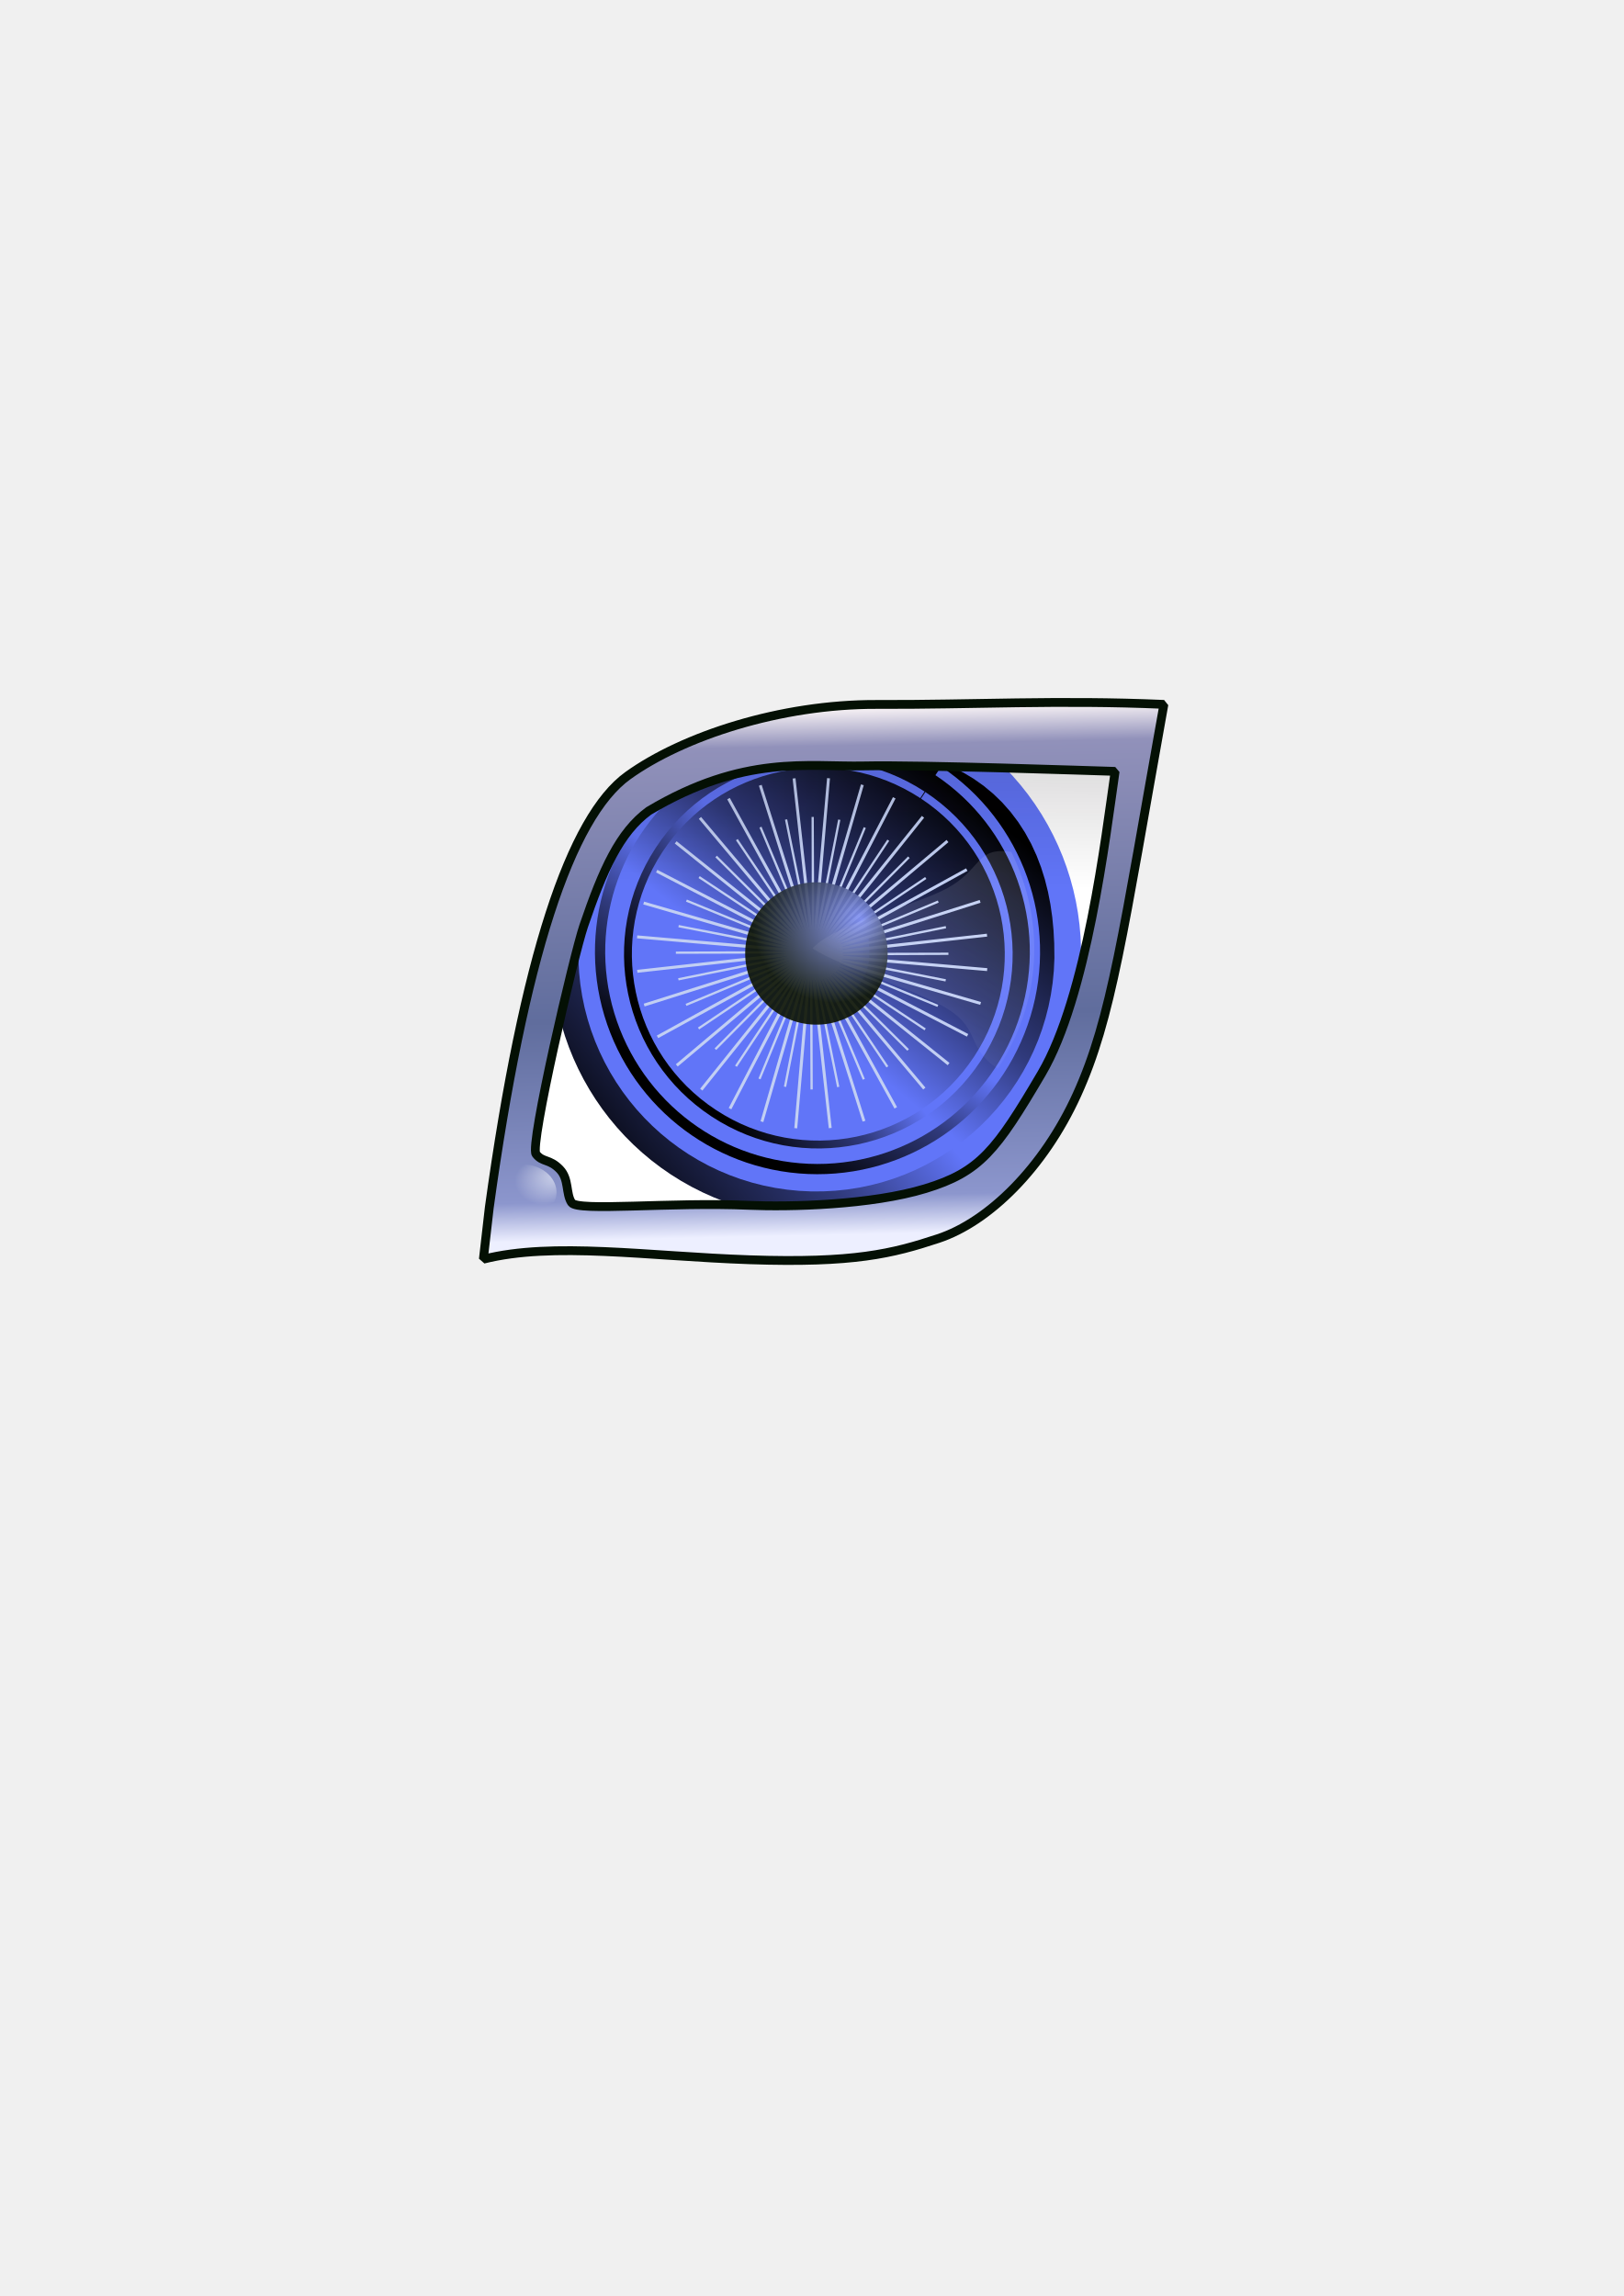
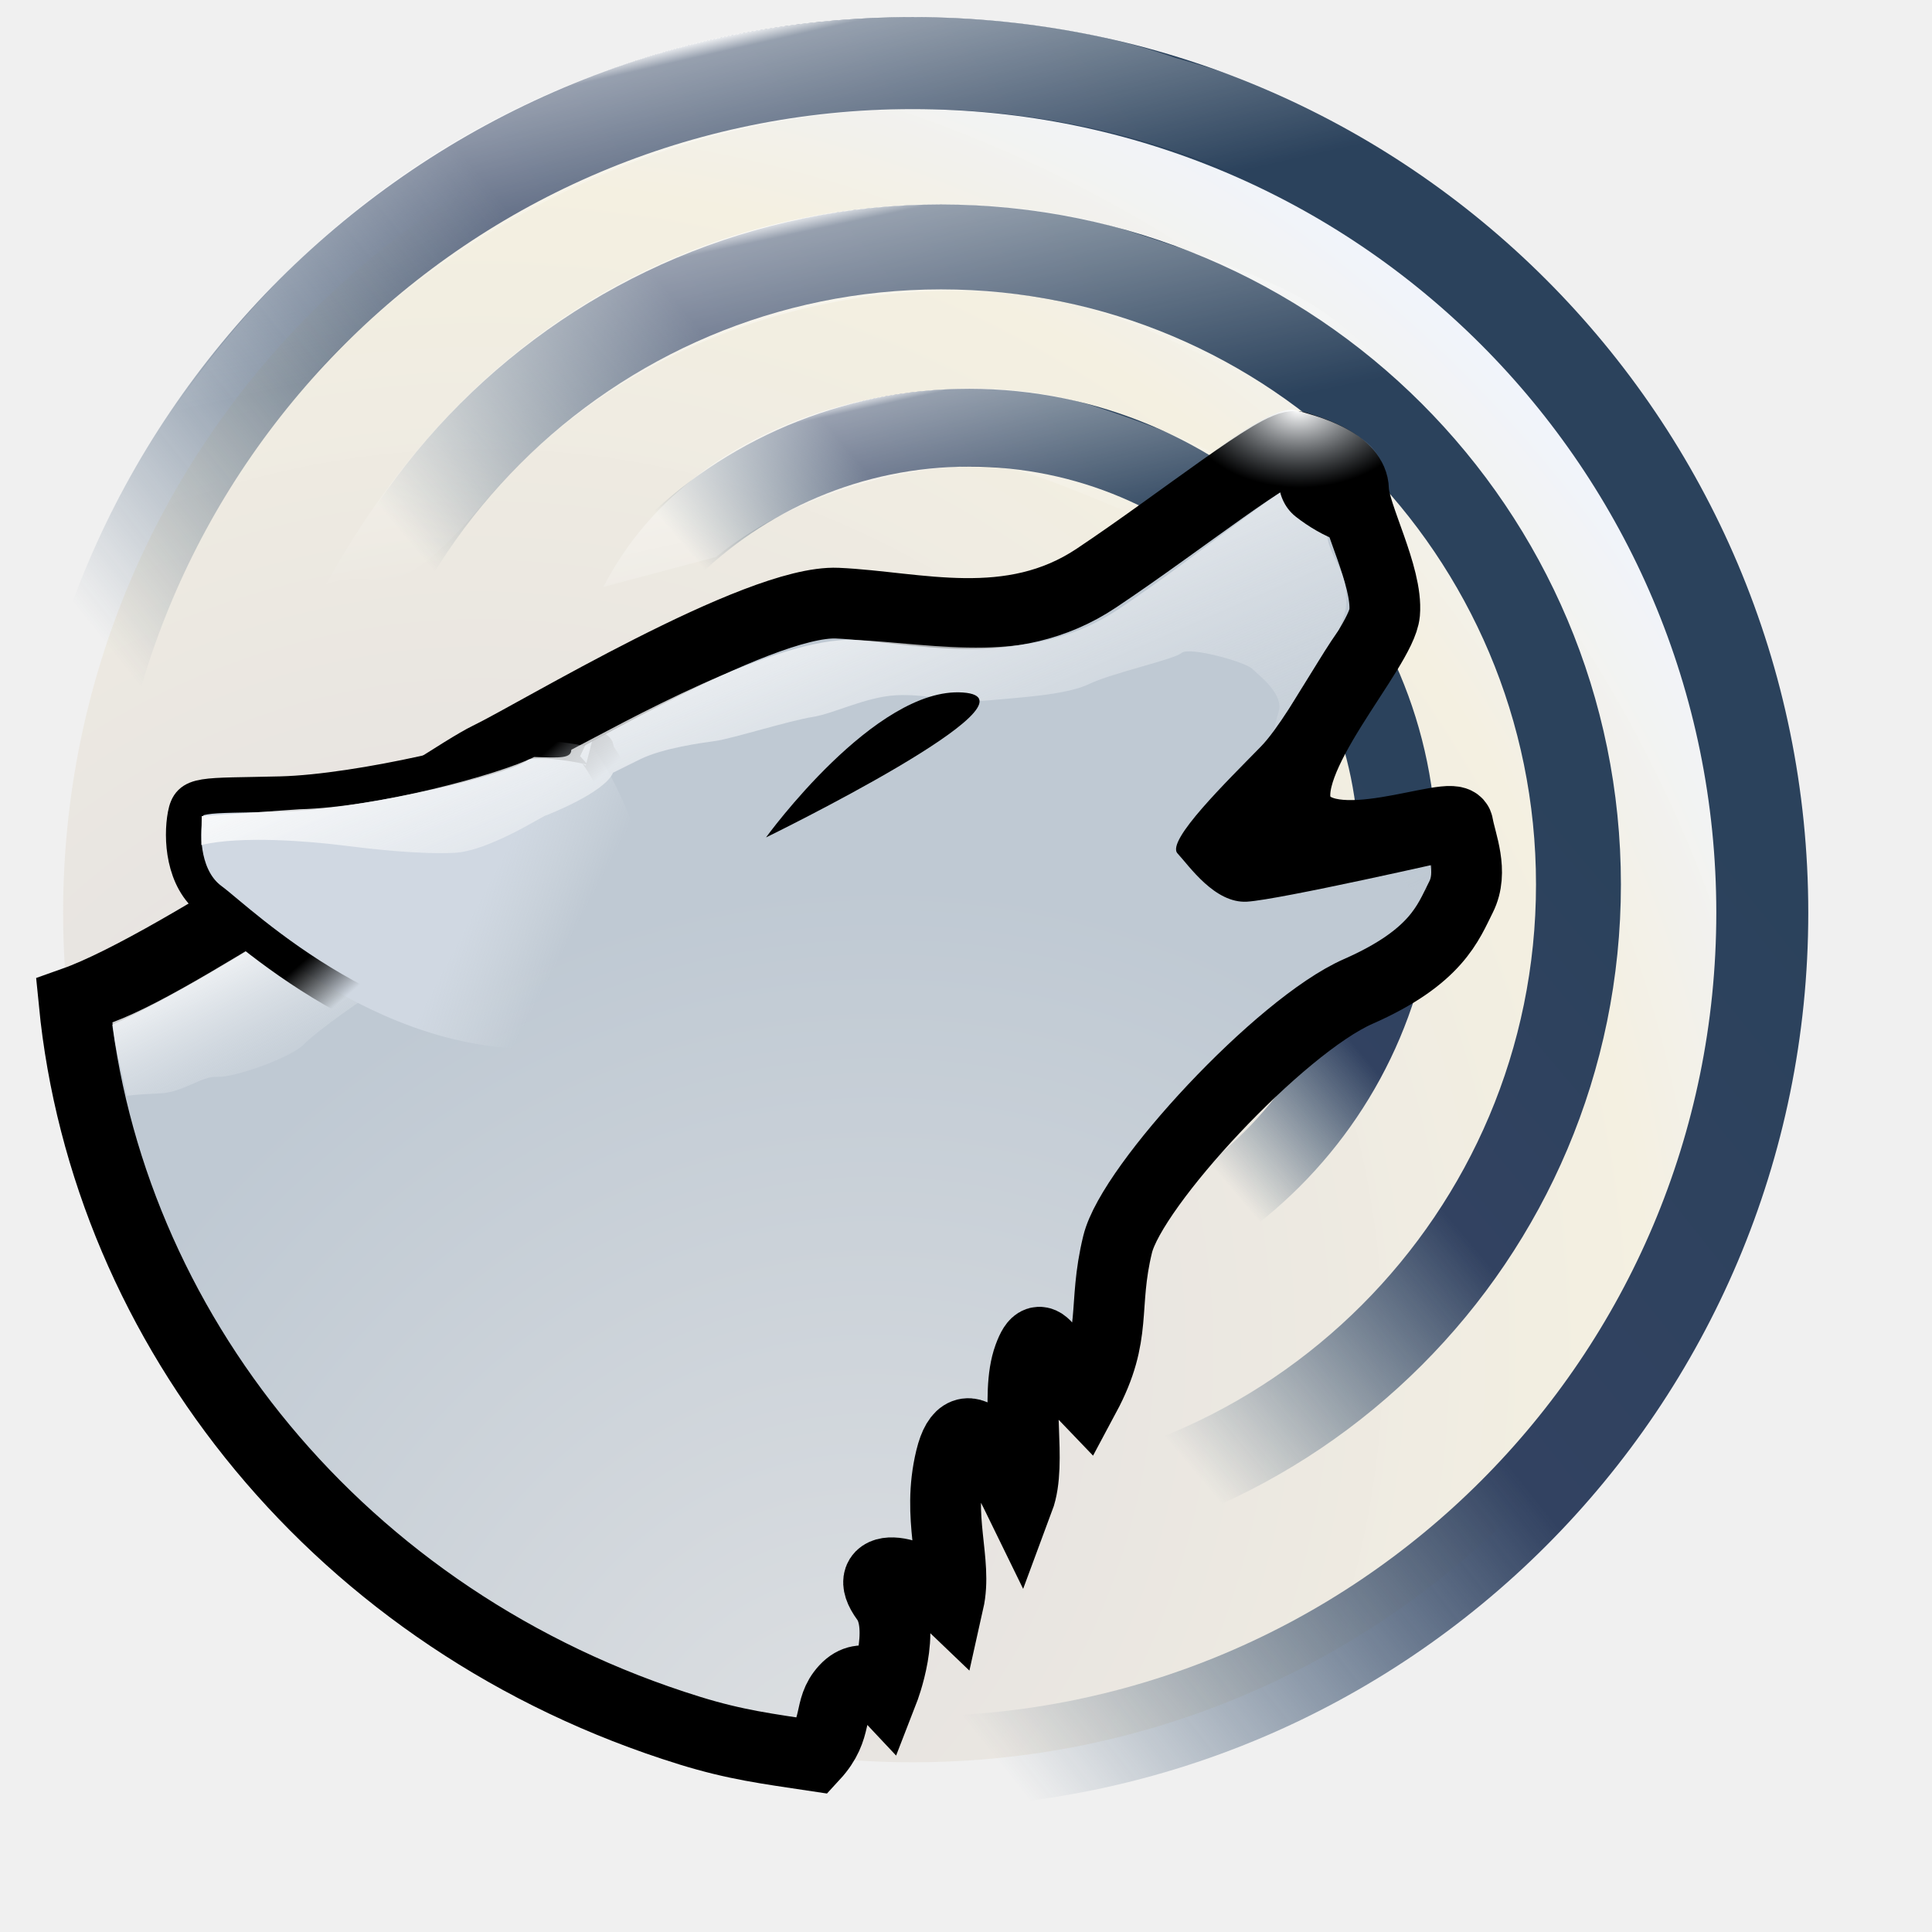
- <svg xmlns="http://www.w3.org/2000/svg" xmlns:xlink="http://www.w3.org/1999/xlink" id="svg1671" width="210mm" height="297mm">
-   <defs id="defs1673">
-     <linearGradient id="linearGradient1774">
-       <stop style="stop-color:#8797f8;stop-opacity:1;" offset="0" id="stop1775" />
-       <stop style="stop-color:#0c1300;stop-opacity:1;" offset="1" id="stop1776" />
+ <svg xmlns="http://www.w3.org/2000/svg" xmlns:xlink="http://www.w3.org/1999/xlink" id="svg3544" width="128pt" height="128pt">
+   <defs id="defs3546">
+     <linearGradient id="linearGradient2792">
+       <stop style="stop-color:#2b425c;stop-opacity:1;" offset="0" id="stop2793" />
+       <stop style="stop-color:#324261;stop-opacity:1;" offset="0.5" id="stop2801" />
+       <stop style="stop-color:#224668;stop-opacity:0;" offset="1" id="stop2794" />
    </linearGradient>
-     <linearGradient id="linearGradient1769">
-       <stop style="stop-color:#f5f9ff;stop-opacity:0.843;" offset="0" id="stop1770" />
-       <stop style="stop-color:#ffffff;stop-opacity:0;" offset="1" id="stop1771" />
+     <linearGradient id="linearGradient3201">
+       <stop style="stop-color:#fff6f3;stop-opacity:0.847;" offset="0" id="stop3202" />
+       <stop style="stop-color:#eeedee;stop-opacity:0.827;" offset="0.107" id="stop2789" />
+       <stop style="stop-color:#e6e2de;stop-opacity:0.816;" offset="0.386" id="stop2790" />
+       <stop style="stop-color:#f5f0de;stop-opacity:0.812;" offset="0.821" id="stop2791" />
+       <stop style="stop-color:#f1f5ff;stop-opacity:0.808;" offset="1" id="stop3203" />
    </linearGradient>
-     <linearGradient id="linearGradient1763">
-       <stop style="stop-color:#4e678c;stop-opacity:0.416;" offset="0" id="stop1764" />
-       <stop style="stop-color:#ffffff;stop-opacity:0;" offset="1" id="stop1765" />
+     <linearGradient id="linearGradient2128">
+       <stop style="stop-color:#ffffff;stop-opacity:1;" offset="0" id="stop2129" />
+       <stop style="stop-color:#7b7d8d;stop-opacity:1;" offset="1" id="stop2130" />
    </linearGradient>
-     <linearGradient id="linearGradient1754">
-       <stop style="stop-color:#fff9f9;stop-opacity:1;" offset="0" id="stop1755" />
-       <stop style="stop-color:#9191ba;stop-opacity:1;" offset="0.075" id="stop1758" />
-       <stop style="stop-color:#606d9d;stop-opacity:1;" offset="0.587" id="stop1759" />
-       <stop style="stop-color:#8c96cd;stop-opacity:1;" offset="0.927" id="stop1756" />
-       <stop style="stop-color:#edefff;stop-opacity:1;" offset="1" id="stop1757" />
+     <linearGradient id="linearGradient2253">
+       <stop style="stop-color:#ff0000;stop-opacity:1;" offset="0" id="stop2254" />
+       <stop style="stop-color:#d90000;stop-opacity:1;" offset="1" id="stop2255" />
    </linearGradient>
-     <linearGradient id="linearGradient1722">
-       <stop style="stop-color:#040910;stop-opacity:0.843;" offset="0" id="stop1723" />
-       <stop style="stop-color:#070000;stop-opacity:0;" offset="1" id="stop1724" />
+     <linearGradient id="linearGradient2246">
+       <stop style="stop-color:#ffffff;stop-opacity:0;" offset="0" id="stop2247" />
+       <stop style="stop-color:#ffffff;stop-opacity:0.498;" offset="0.929" id="stop2819" />
+       <stop style="stop-color:#ffffff;stop-opacity:1;" offset="1" id="stop2248" />
    </linearGradient>
-     <linearGradient id="linearGradient1715">
-       <stop style="stop-color:#040000;stop-opacity:0.638;" offset="0" id="stop1716" />
-       <stop style="stop-color:#ebedf6;stop-opacity:0.108;" offset="1" id="stop1718" />
+     <linearGradient id="linearGradient1617">
+       <stop style="stop-color:#d0d8e2;stop-opacity:1;" offset="0" id="stop1618" />
+       <stop style="stop-color:#d6dde3;stop-opacity:0;" offset="1" id="stop1619" />
    </linearGradient>
-     <linearGradient xlink:href="#linearGradient1538" id="linearGradient1623" x1="-0.446" y1="1.075" x2="0.427" y2="0.425" />
-     <linearGradient xlink:href="#linearGradient1538" id="linearGradient1571" x1="1.156" y1="-0.059" x2="0.465" y2="0.675" />
-     <linearGradient id="linearGradient1538">
-       <stop style="stop-color:#000000;stop-opacity:1;" offset="0" id="stop1539" />
-       <stop style="stop-color:#303a7c;stop-opacity:1;" offset="0.609" id="stop1612" />
-       <stop style="stop-color:#6175f8;stop-opacity:1;" offset="1" id="stop1540" />
+     <linearGradient id="linearGradient5737">
+       <stop style="stop-color:#dfe1e3;stop-opacity:1;" offset="0" id="stop5738" />
+       <stop style="stop-color:#bfc9d3;stop-opacity:1;" offset="1" id="stop5739" />
    </linearGradient>
-     <linearGradient id="linearGradient1584">
-       <stop style="stop-color:#6175f8;stop-opacity:1;" offset="0" id="stop1585" />
-       <stop style="stop-color:#303a1f;stop-opacity:1;" offset="1" id="stop1589" />
+     <linearGradient id="linearGradient5514">
+       <stop style="stop-color:#ffffff;stop-opacity:0;" offset="0" id="stop5515" />
+       <stop style="stop-color:#dcdcdc;stop-opacity:1;" offset="0.5" id="stop5517" />
+       <stop style="stop-color:#ffffff;stop-opacity:0;" offset="1" id="stop5516" />
    </linearGradient>
-     <linearGradient xlink:href="#linearGradient1615" id="linearGradient1643" x1="0.787" y1="0.163" x2="0.282" y2="1.258" />
-     <linearGradient id="linearGradient1615">
-       <stop style="stop-color:#f5f9ff;stop-opacity:0.843;" offset="0" id="stop1616" />
-       <stop style="stop-color:#ffffff;stop-opacity:0;" offset="1" id="stop1617" />
+     <linearGradient id="linearGradient5452">
+       <stop style="stop-color:#000000;stop-opacity:1;" offset="0" id="stop5453" />
+       <stop style="stop-color:#000000;stop-opacity:0;" offset="1" id="stop5454" />
    </linearGradient>
-     <radialGradient xlink:href="#linearGradient1615" id="radialGradient1620" cx="0.278" cy="0.713" r="0.433" fx="0.048" fy="0.904" />
-     <linearGradient xlink:href="#linearGradient1722" id="linearGradient1721" x1="0.237" y1="-0.107" x2="0.231" y2="0.365" />
-     <linearGradient xlink:href="#linearGradient1754" id="linearGradient1753" x1="0.402" y1="0.009" x2="0.428" y2="0.957" />
-     <linearGradient xlink:href="#linearGradient1538" id="linearGradient1766" x1="0.081" y1="0.685" x2="0.427" y2="0.425" />
-     <linearGradient xlink:href="#linearGradient1538" id="linearGradient1767" x1="0.17" y1="0.785" x2="0.427" y2="0.425" />
-     <radialGradient xlink:href="#linearGradient1769" id="radialGradient1772" cx="0.278" cy="0.713" r="0.433" fx="0.048" fy="0.904" />
-     <radialGradient xlink:href="#linearGradient1774" id="radialGradient1777" cx="0.617" cy="0.268" r="0.575" fx="0.809" fy="0.249" />
+     <linearGradient id="linearGradient5434">
+       <stop style="stop-color:#ffffff;stop-opacity:1;" offset="0" id="stop5435" />
+       <stop style="stop-color:#b5c1cd;stop-opacity:0;" offset="1" id="stop5436" />
+     </linearGradient>
+     <radialGradient xlink:href="#linearGradient5737" id="radialGradient2144" cx="0.75" cy="1.021" r="0.663" fx="0.774" fy="1.021" />
+     <linearGradient id="linearGradient2138">
+       <stop style="stop-color:#ffffff;stop-opacity:1;" offset="0" id="stop2139" />
+       <stop style="stop-color:#9a9de1;stop-opacity:0;" offset="1" id="stop2140" />
+     </linearGradient>
+     <linearGradient id="linearGradient2135">
+       <stop style="stop-color:#000000;stop-opacity:1;" offset="0" id="stop2136" />
+       <stop style="stop-color:#000000;stop-opacity:0;" offset="1" id="stop2137" />
+     </linearGradient>
+     <linearGradient id="linearGradient2131">
+       <stop style="stop-color:#ffffff;stop-opacity:0;" offset="0" id="stop2132" />
+       <stop style="stop-color:#dcdcdc;stop-opacity:1;" offset="0.5" id="stop2133" />
+       <stop style="stop-color:#ffffff;stop-opacity:0;" offset="1" id="stop2134" />
+     </linearGradient>
+     <linearGradient id="linearGradient2125">
+       <stop style="stop-color:#7b7d8d;stop-opacity:1;" offset="0" id="stop2126" />
+       <stop style="stop-color:#7b7d8d;stop-opacity:0;" offset="1" id="stop2127" />
+     </linearGradient>
+     <linearGradient id="linearGradient2122">
+       <stop style="stop-color:#ffffff;stop-opacity:1;" offset="0" id="stop2123" />
+       <stop style="stop-color:#ffffff;stop-opacity:0;" offset="1" id="stop2124" />
+     </linearGradient>
+     <linearGradient id="linearGradient2119">
+       <stop style="stop-color:#ffdd7e;stop-opacity:1;" offset="0" id="stop2120" />
+       <stop style="stop-color:#d59d43;stop-opacity:1;" offset="1" id="stop2121" />
+     </linearGradient>
+     <linearGradient xlink:href="#linearGradient2246" id="linearGradient3218" gradientUnits="userSpaceOnUse" gradientTransform="scale(1.866523,0.535755)" x1="74.905" y1="443.5" x2="113.877" y2="523.56" />
+     <radialGradient xlink:href="#linearGradient2119" id="radialGradient3220" gradientUnits="userSpaceOnUse" gradientTransform="scale(0.918264,1.089012)" cx="55.726" cy="187.646" fx="55.726" fy="187.646" r="42.544" />
+     <radialGradient xlink:href="#linearGradient3201" id="radialGradient3221" gradientUnits="userSpaceOnUse" gradientTransform="scale(0.919184,1.087922)" cx="120.876" cy="257.453" fx="120.876" fy="257.453" r="76.26" />
+     <linearGradient xlink:href="#linearGradient5434" id="linearGradient3328" gradientUnits="userSpaceOnUse" gradientTransform="scale(1.059307,0.944014)" x1="134.517" y1="599.868" x2="141.656" y2="606.025" />
+     <linearGradient xlink:href="#linearGradient1617" id="linearGradient3329" gradientUnits="userSpaceOnUse" gradientTransform="scale(1.192692,0.83844)" x1="96.899" y1="676.079" x2="106.754" y2="677.179" />
+     <linearGradient xlink:href="#linearGradient5452" id="linearGradient3330" gradientUnits="userSpaceOnUse" gradientTransform="scale(1.192692,0.83844)" x1="93.142" y1="661.692" x2="98.475" y2="662.917" />
+     <linearGradient xlink:href="#linearGradient5434" id="linearGradient3331" gradientUnits="userSpaceOnUse" gradientTransform="scale(1.289822,0.7753)" x1="120.265" y1="704.677" x2="141.133" y2="718.294" />
+     <radialGradient xlink:href="#linearGradient5737" id="radialGradient3429" gradientUnits="userSpaceOnUse" gradientTransform="matrix(1.552769,0.242373,-0.279668,1.791687,13.57681,-791.2365)" cx="204.267" cy="619.574" fx="208.357" fy="619.574" r="112.095" />
+     <linearGradient xlink:href="#linearGradient2246" id="linearGradient3452" gradientUnits="userSpaceOnUse" gradientTransform="scale(1.866523,0.535755)" x1="74.905" y1="443.5" x2="113.877" y2="523.56" />
+     <radialGradient xlink:href="#linearGradient5737" id="radialGradient3455" gradientUnits="userSpaceOnUse" gradientTransform="matrix(1.552769,0.242373,-0.279668,1.791687,13.57681,-791.2365)" cx="204.267" cy="619.574" fx="208.357" fy="619.574" r="112.095" />
+     <linearGradient xlink:href="#linearGradient5434" id="linearGradient3456" gradientUnits="userSpaceOnUse" gradientTransform="scale(1.059307,0.944014)" x1="134.517" y1="599.868" x2="141.656" y2="606.025" />
+     <linearGradient xlink:href="#linearGradient1617" id="linearGradient3457" gradientUnits="userSpaceOnUse" gradientTransform="scale(1.192692,0.83844)" x1="96.899" y1="676.079" x2="106.754" y2="677.179" />
+     <linearGradient xlink:href="#linearGradient5452" id="linearGradient3458" gradientUnits="userSpaceOnUse" gradientTransform="scale(1.192692,0.83844)" x1="93.142" y1="661.692" x2="98.475" y2="662.917" />
+     <linearGradient xlink:href="#linearGradient5434" id="linearGradient3459" gradientUnits="userSpaceOnUse" gradientTransform="scale(1.289822,0.7753)" x1="120.265" y1="704.677" x2="141.133" y2="718.294" />
+     <linearGradient xlink:href="#linearGradient2246" id="linearGradient4117" gradientUnits="userSpaceOnUse" gradientTransform="scale(1.866523,0.535755)" x1="74.905" y1="443.5" x2="113.877" y2="523.56" />
+     <radialGradient xlink:href="#linearGradient5737" id="radialGradient4118" gradientUnits="userSpaceOnUse" gradientTransform="matrix(1.552769,0.242373,-0.279668,1.791687,13.57681,-791.2365)" cx="204.267" cy="619.574" fx="208.357" fy="619.574" r="112.095" />
+     <linearGradient xlink:href="#linearGradient5434" id="linearGradient4119" gradientUnits="userSpaceOnUse" gradientTransform="scale(1.059307,0.944014)" x1="134.517" y1="599.868" x2="141.656" y2="606.025" />
+     <linearGradient xlink:href="#linearGradient1617" id="linearGradient4120" gradientUnits="userSpaceOnUse" gradientTransform="scale(1.192692,0.83844)" x1="96.899" y1="676.079" x2="106.754" y2="677.179" />
+     <linearGradient xlink:href="#linearGradient5452" id="linearGradient4121" gradientUnits="userSpaceOnUse" gradientTransform="scale(1.192692,0.83844)" x1="93.142" y1="661.692" x2="98.475" y2="662.917" />
+     <linearGradient xlink:href="#linearGradient5434" id="linearGradient4122" gradientUnits="userSpaceOnUse" gradientTransform="scale(1.289822,0.7753)" x1="120.265" y1="704.677" x2="141.133" y2="718.294" />
+     <radialGradient xlink:href="#linearGradient2119" id="radialGradient4123" gradientUnits="userSpaceOnUse" gradientTransform="scale(0.918264,1.089012)" cx="55.726" cy="187.646" fx="55.726" fy="187.646" r="42.544" />
+     <radialGradient xlink:href="#linearGradient3201" id="radialGradient4124" gradientUnits="userSpaceOnUse" gradientTransform="scale(0.919184,1.087922)" cx="120.876" cy="257.453" fx="120.876" fy="257.453" r="76.26" />
+     <linearGradient xlink:href="#linearGradient5434" id="linearGradient1217" gradientUnits="userSpaceOnUse" gradientTransform="matrix(2.81055,0.870698,-0.523323,1.587847,90.38279,-1173.503)" x1="120.265" y1="704.677" x2="141.133" y2="718.294" />
+     <linearGradient xlink:href="#linearGradient1617" id="linearGradient1218" gradientUnits="userSpaceOnUse" gradientTransform="matrix(0.84034,0.260334,-0.182995,0.555234,84.90014,-321.5019)" x1="96.899" y1="676.079" x2="106.754" y2="677.179" />
+     <linearGradient xlink:href="#linearGradient5452" id="linearGradient1219" gradientUnits="userSpaceOnUse" gradientTransform="matrix(1.171867,0.36304,-0.255189,0.774282,0,0)" x1="51.68" y1="66.724" x2="55.691" y2="68.337" />
+     <linearGradient xlink:href="#linearGradient5434" id="linearGradient1220" gradientUnits="userSpaceOnUse" gradientTransform="matrix(2.308253,0.715088,-0.637204,1.933382,90.38279,-1173.503)" x1="134.517" y1="599.868" x2="141.656" y2="606.025" />
+     <radialGradient xlink:href="#linearGradient5737" id="radialGradient1221" gradientUnits="userSpaceOnUse" gradientTransform="matrix(0.655854,0.203181,-0.234469,0.711416,84.35979,-321.5859)" cx="204.267" cy="619.574" fx="208.357" fy="619.574" r="112.095" />
+     <radialGradient xlink:href="#linearGradient3201" id="radialGradient2788" cx="39.253" cy="192.686" fx="39.253" fy="192.686" r="273.178" gradientUnits="userSpaceOnUse" />
+     <linearGradient xlink:href="#linearGradient2792" id="linearGradient2795" x1="211.024" y1="3.417" x2="35.773" y2="143.349" gradientUnits="userSpaceOnUse" />
+     <linearGradient xlink:href="#linearGradient2792" id="linearGradient2798" gradientUnits="userSpaceOnUse" x1="211.024" y1="3.417" x2="70.824" y2="121.821" />
+     <linearGradient xlink:href="#linearGradient2792" id="linearGradient2800" gradientUnits="userSpaceOnUse" x1="211.024" y1="3.417" x2="102.654" y2="95.679" />
+     <linearGradient xlink:href="#linearGradient2246" id="linearGradient2809" gradientTransform="scale(1.820228,0.549382)" x1="40.825" y1="42.148" x2="21.061" y2="15.87" gradientUnits="userSpaceOnUse" />
+     <linearGradient xlink:href="#linearGradient2246" id="linearGradient2821" gradientTransform="scale(1.754872,0.569842)" x1="75.153" y1="54.894" x2="54.551" y2="23.492" gradientUnits="userSpaceOnUse" />
+     <linearGradient xlink:href="#linearGradient2246" id="linearGradient2823" gradientUnits="userSpaceOnUse" gradientTransform="matrix(1.187518,0,0,0.397937,29.2695,21.57006)" x1="75.153" y1="54.894" x2="54.551" y2="23.492" />
+     <radialGradient xlink:href="#linearGradient2246" id="radialGradient2829" gradientTransform="scale(0.96249,1.038972)" cx="121.007" cy="41.814" fx="121.033" fy="41.874" r="4.071" gradientUnits="userSpaceOnUse" />
+     <radialGradient xlink:href="#linearGradient5434" id="radialGradient2841" gradientTransform="scale(1.220967,0.819023)" cx="94.047" cy="44.293" fx="93.942" fy="44.175" r="8.297" gradientUnits="userSpaceOnUse" />
  </defs>
-   <path style="fill:#ffffff;fill-opacity:1;fill-rule:evenodd;stroke:none;stroke-width:10.637;stroke-linecap:square;stroke-linejoin:miter;stroke-miterlimit:4;stroke-opacity:1;" d="M 249.808,592.732 C 282.393,402.98 308.137,350.31 457.831,353.657 C 546.841,353.836 507.019,353.769 553.812,354.816 C 546.377,380.646 545.529,464.602 515.54,522.024 C 434.018,639.476 298.251,578.754 249.808,592.732 z " id="path1741" />
-   <path style="fill:none;fill-opacity:0.75;fill-rule:evenodd;stroke:url(#linearGradient1623);stroke-width:25.927;stroke-linecap:butt;stroke-linejoin:miter;stroke-miterlimit:4;stroke-opacity:1;" id="path1742" d="M 374.236,189.486 A 15.835,15.835 0 1 1 349.58,198.408" transform="matrix(4.491231,0.100412,-0.100412,4.491231,-1219.590,-479.063)" />
-   <path style="fill:none;fill-opacity:0.75;fill-rule:evenodd;stroke:url(#linearGradient1571);stroke-width:90.451;stroke-linecap:butt;stroke-linejoin:miter;stroke-miterlimit:4;stroke-opacity:1;" d="M 470.201,467.737 C 469.324,506.995 436.75,538.145 397.491,537.267 C 358.233,536.389 327.084,503.815 327.962,464.557 C 328.84,425.299 373.146,413.114 412.404,413.992 C 438.703,408.969 470.479,413.505 470.201,467.737 z " id="path1743" />
-   <path style="fill:none;fill-opacity:0.75;fill-rule:evenodd;stroke:url(#linearGradient1767);stroke-width:0.746;stroke-linecap:butt;stroke-linejoin:miter;stroke-miterlimit:4;stroke-opacity:1;" id="path1744" d="M 373.428,188.936 A 15.835,15.835 0 1 1 355.883,189.302" transform="matrix(6.709888,0.150016,-0.150016,6.709888,-2018.677,-946.8532)" />
-   <path style="fill:none;fill-opacity:0.75;fill-rule:evenodd;stroke:url(#linearGradient1766);stroke-width:0.654;stroke-linecap:butt;stroke-linejoin:miter;stroke-miterlimit:4;stroke-opacity:1;" id="path1745" d="M 373.428,188.936 A 15.835,15.835 0 1 1 373.364,188.896" transform="matrix(5.875231,0.131355,-0.131355,5.875231,-1717.882,-770.2637)" />
-   <path style="fill:none;fill-opacity:0.899;fill-rule:evenodd;stroke:#c2cff3;stroke-width:1.141;stroke-linecap:butt;stroke-linejoin:miter;stroke-miterlimit:4;stroke-opacity:1;" id="path1611" d="M 213.107,499.285 L 155.601,537.936 L 219.419,511.207 L 155.478,537.896 L 223.285,524.131 L 155.365,537.833 L 224.554,537.56 L 155.267,537.749 L 223.179,550.979 L 155.186,537.647 L 219.213,563.873 L 155.128,537.532 L 212.808,575.744 L 155.092,537.407 L 204.209,586.138 L 155.082,537.278 L 193.748,594.655 L 155.098,537.149 L 181.827,600.967 L 155.138,537.026 L 168.903,604.832 L 155.201,536.913 L 155.474,606.102 L 155.285,536.815 L 142.054,604.727 L 155.387,536.734 L 129.161,600.761 L 155.502,536.676 L 117.289,594.356 L 155.627,536.64 L 106.896,585.757 L 155.756,536.63 L 98.379,575.296 L 155.884,536.645 L 92.066,563.375 L 156.008,536.686 L 88.201,550.451 L 156.121,536.749 L 86.932,537.021 L 156.219,536.833 L 88.306,523.602 L 156.299,536.935 L 92.273,510.709 L 156.358,537.05 L 98.678,498.837 L 156.393,537.175 L 107.276,488.443 L 156.403,537.304 L 117.737,479.927 L 156.388,537.432 L 129.659,473.614 L 156.348,537.556 L 142.583,469.749 L 156.285,537.669 L 156.012,468.48 L 156.201,537.767 L 169.432,469.854 L 156.099,537.847 L 182.325,473.821 L 155.984,537.906 L 194.196,480.226 L 155.859,537.941 L 204.59,488.824 L 155.73,537.951 L 213.107,499.285 z " transform="matrix(1.243856,0.111468,-0.111468,1.243856,263.1606,-219.6364)" />
-   <path style="fill:none;fill-opacity:0.899;fill-rule:evenodd;stroke:#c2cff3;stroke-width:1.136;stroke-linecap:butt;stroke-linejoin:miter;stroke-miterlimit:4;stroke-opacity:1;" id="path1610" d="M 213.107,499.285 L 155.601,537.936 L 219.419,511.207 L 155.478,537.896 L 223.285,524.131 L 155.365,537.833 L 224.554,537.56 L 155.267,537.749 L 223.179,550.979 L 155.186,537.647 L 219.213,563.873 L 155.128,537.532 L 212.808,575.744 L 155.092,537.407 L 204.209,586.138 L 155.082,537.278 L 193.748,594.655 L 155.098,537.149 L 181.827,600.967 L 155.138,537.026 L 168.903,604.832 L 155.201,536.913 L 155.474,606.102 L 155.285,536.815 L 142.054,604.727 L 155.387,536.734 L 129.161,600.761 L 155.502,536.676 L 117.289,594.356 L 155.627,536.64 L 106.896,585.757 L 155.756,536.63 L 98.379,575.296 L 155.884,536.645 L 92.066,563.375 L 156.008,536.686 L 88.201,550.451 L 156.121,536.749 L 86.932,537.021 L 156.219,536.833 L 88.306,523.602 L 156.299,536.935 L 92.273,510.709 L 156.358,537.05 L 98.678,498.837 L 156.393,537.175 L 107.276,488.443 L 156.403,537.304 L 117.737,479.927 L 156.388,537.432 L 129.659,473.614 L 156.348,537.556 L 142.583,469.749 L 156.285,537.669 L 156.012,468.48 L 156.201,537.767 L 169.432,469.854 L 156.099,537.847 L 182.325,473.821 L 155.984,537.906 L 194.196,480.226 L 155.859,537.941 L 204.59,488.824 L 155.73,537.951 L 213.107,499.285 z " transform="matrix(0.968095,0,0,0.968095,246.2177,-54.11272)" />
-   <path style="fill:url(#linearGradient1721);fill-opacity:0.291;fill-rule:evenodd;stroke:none;stroke-width:1pt;stroke-linecap:butt;stroke-linejoin:miter;stroke-opacity:1;" d="M 239.466,578.746 C 266.845,470.218 350.234,493.544 407.95,471.616 C 466.314,449.441 503.471,437.592 547.657,437.511 C 551.177,421.6 554.466,368.665 557.096,348.498 C 515.289,347.974 353.861,354.856 333.418,367.003 C 291.84,391.709 253.956,482.457 239.466,578.746 z " id="path1746" />
-   <path style="fill:url(#linearGradient1753);fill-opacity:1;fill-rule:evenodd;stroke:#041004;stroke-width:4.312;stroke-linecap:square;stroke-linejoin:bevel;stroke-miterlimit:4;stroke-opacity:1;" d="M 428.595,344.399 C 381.43,344.219 333.738,359.932 306.935,379.2 C 278.773,399.445 255.993,468.419 239.171,590.37 L 236.275,615.626 C 270.358,606.978 316.719,614.2 366.507,615.901 C 417.314,617.626 436.242,612.933 458.633,605.524 C 483.284,597.368 510.131,571.029 526.428,535.187 C 543.495,497.649 548.93,455.938 568.94,344.371 C 516.875,342.131 475.755,344.579 428.595,344.399 z M 545.094,377.132 C 540.404,409.326 531.314,487.16 509.15,524.855 C 486.985,562.55 478.987,572.995 452.371,581.109 C 425.756,589.223 385.927,590.149 366.041,589.285 C 327.707,587.589 282.316,592.438 279.394,587.972 C 276.471,583.506 278.262,576.486 273.653,571.702 C 268.523,566.376 265.284,568.445 262.02,564.232 C 258.756,560.019 280.617,466.523 285.313,452.722 C 294.705,425.119 302.888,406.876 317.11,396.468 C 363.619,368.711 395,375.056 422.426,374.459 C 449.877,373.863 534.121,376.829 545.094,377.132 z " id="path1747" />
-   <path style="fill:url(#radialGradient1777);fill-opacity:0.899;fill-rule:evenodd;stroke:none;stroke-width:6.146;stroke-linecap:butt;stroke-linejoin:miter;stroke-miterlimit:4;stroke-opacity:1;" id="path1749" d="M 380.765 202.298 A 15.835 15.835 0 1 0 349.095,202.298 A 15.835 15.835 0 1 0 380.765 202.298 z" transform="matrix(2.198174,4.914551e-2,-4.914551e-2,2.198174,-393.1566,3.526761)" />
-   <path style="opacity:0.311;fill:url(#linearGradient1643);fill-opacity:0.434;fill-rule:evenodd;stroke:none;stroke-width:1pt;stroke-linecap:butt;stroke-linejoin:miter;stroke-opacity:1;" d="M 494.351,416.52 C 511.365,451.611 508.992,489.763 487.76,522.475 C 472.656,512.671 479.11,503.561 464.006,493.757 C 448.901,483.954 412.239,473.459 397.135,463.655 C 409.454,450.796 446.248,443.421 463.146,434.177 C 480.045,424.933 477.048,413.82 494.351,416.52 z " id="path1750" />
-   <path style="fill:url(#radialGradient1620);fill-opacity:0.75;fill-rule:evenodd;stroke:none;stroke-width:1pt;stroke-linecap:butt;stroke-linejoin:miter;stroke-opacity:1;" id="path1751" d="M 399.167,799.325 A 52.423,48.352 0 1 1 398.143,798.739" transform="matrix(2.318243,0,0,2.08806,-955.6243,-1175.186)" />
-   <path style="fill:url(#radialGradient1772);fill-opacity:0.75;fill-rule:evenodd;stroke:none;stroke-width:1pt;stroke-linecap:butt;stroke-linejoin:miter;stroke-opacity:1;" id="path1760" d="M 399.167,799.325 A 52.423,48.352 0 1 1 398.143,798.739" transform="matrix(-0.283332,-5.726036e-2,5.157460e-2,-0.255199,318.7789,817.6521)" />
+   <path style="fill:url(#radialGradient2788);fill-opacity:1;stroke:url(#linearGradient2795);stroke-width:17.66;stroke-linecap:round;stroke-linejoin:round;stroke-miterlimit:4;stroke-opacity:1;stroke-dasharray:none;" id="path2779" d="M 285 108.75 A 163.125 163.125 0 1 1  -41.25,108.75 A 163.125 163.125 0 1 1  285 108.75 z" transform="matrix(0.460076,0,0,0.460076,24.5532,30.59169)" />
+   <path style="fill:none;fill-opacity:1;stroke:url(#linearGradient2798);stroke-width:21.727;stroke-linecap:round;stroke-linejoin:round;stroke-miterlimit:4;stroke-opacity:1;stroke-dasharray:none;" id="path2796" d="M 285 108.75 A 163.125 163.125 0 1 1  -41.25,108.75 A 163.125 163.125 0 1 1  285 108.75 z" transform="matrix(0.3452,0,0,0.3452,41.05378,40.58452)" />
+   <path style="fill:none;fill-opacity:1;stroke:url(#linearGradient2800);stroke-width:29.635;stroke-linecap:round;stroke-linejoin:round;stroke-miterlimit:4;stroke-opacity:1;stroke-dasharray:none;" id="path2799" d="M 285 108.75 A 163.125 163.125 0 1 1  -41.25,108.75 A 163.125 163.125 0 1 1  285 108.75 z" transform="matrix(0.231988,0,0,0.231988,57.35146,50.39629)" />
+   <path style="fill:url(#linearGradient2823);fill-opacity:1;fill-rule:evenodd;stroke:none;stroke-width:0.25pt;stroke-linecap:butt;stroke-linejoin:miter;stroke-opacity:1" d="M 53.299,51.849 C 61.88,35.239 84.093,31.778 96.716,35.899 C 109.419,40.045 113.777,43.445 117.539,48.311 C 117.698,54.927 95.855,42.632 89.325,41.463 C 82.806,40.295 70.722,43.057 63.252,49.201 L 53.299,51.849 z " id="path2822" />
+   <g id="layer1" />
+   <g id="layer2" />
+   <path style="fill:url(#radialGradient1221);fill-opacity:1;fill-rule:evenodd;stroke:#000000;stroke-width:6.25;stroke-linecap:round;stroke-linejoin:miter;stroke-miterlimit:4;stroke-opacity:1;stroke-dasharray:none;" d="M 114.512,39.453 C 113.078,39.009 104.454,45.991 96.853,51.065 C 89.252,56.14 80.978,53.595 73.968,53.281 C 66.958,52.966 47.364,64.886 43.137,66.919 C 39.38,68.726 15.939,85.191 6.542,88.521 C 9.361,117.264 29.997,143.296 60.92,152.876 C 64.98,154.133 67.8,154.484 71.878,155.097 C 74.155,152.627 73.063,150.972 74.668,149.232 C 76.292,147.471 78.042,149.332 78.042,149.332 C 78.042,149.332 80.17,143.859 78.269,141.268 C 75.92,138.065 80.35,138.178 83.798,141.485 C 84.596,137.928 82.709,134.122 83.983,128.852 C 85.257,123.582 88.287,128.933 89.996,132.438 C 91.208,129.185 89.619,123.311 90.886,119.857 C 92.057,116.667 92.622,119.982 95.832,123.323 C 98.773,117.833 97.361,115.51 98.728,109.915 C 99.999,104.715 113.045,90.635 119.979,87.583 C 126.913,84.53 127.925,81.492 129.061,79.243 C 130.197,76.995 129.059,74.434 128.786,72.863 C 128.513,71.293 117.058,76.521 114.706,71.727 C 112.55,67.339 122.031,57.396 122.314,54.14 C 122.596,50.885 119.619,45.499 119.568,43.254 C 119.518,41.01 115.946,39.897 114.512,39.453 z " id="path3445" />
+   <path style="fill:url(#linearGradient1220);fill-opacity:1;fill-rule:evenodd;stroke:none;stroke-width:1pt;stroke-linecap:butt;stroke-linejoin:miter;stroke-opacity:1" d="M 29.021,79.6 C 21.644,84.008 14.61,88.564 9.93,90.312 C 10.2,92.844 10.669,94.32 11.21,96.798 C 11.966,96.69 13.505,96.615 14.119,96.588 C 16.241,96.496 17.723,95.052 19.207,95.125 C 20.691,95.199 25.687,93.449 26.853,92.248 C 28.018,91.048 32.607,87.798 33.45,87.473 C 34.292,87.147 39.389,83.306 40.232,82.207 C 40.331,82.079 40.635,81.789 40.788,81.626 L 29.021,79.6 z " id="path3446" />
+   <path style="fill:url(#linearGradient1218);fill-opacity:1;fill-rule:evenodd;stroke:url(#linearGradient1219);stroke-width:3.125;stroke-linecap:butt;stroke-linejoin:miter;stroke-miterlimit:4;stroke-opacity:1;stroke-dasharray:none;" d="M 52.361,66.197 C 54.284,66.389 47.273,64.706 45.787,65.822 C 44.301,66.938 31.853,69.963 24.807,70.144 C 17.761,70.325 16.747,70.011 16.372,71.996 C 15.997,73.981 16.165,77.711 18.64,79.528 C 21.115,81.345 34.42,94.398 50.155,92.443 C 65.89,90.488 53.707,66.774 52.361,66.197 z " id="path3447" />
+   <path style="fill:url(#linearGradient1217);fill-opacity:1;fill-rule:evenodd;stroke:none;stroke-width:1pt;stroke-linecap:butt;stroke-linejoin:miter;stroke-opacity:1" d="M 115.796,42.29 C 114.361,41.846 106.388,48.755 98.787,53.829 C 91.186,58.904 82.562,56.842 75.552,56.528 C 68.542,56.213 54.694,64.053 50.467,66.232 C 50.449,67.004 49.523,66.95 47.19,66.87 C 44.019,68.451 33.35,71.311 26.459,71.488 L 17.818,72.091 L 17.781,74.646 C 21.345,73.792 27.529,74.342 30.029,74.653 C 32.872,75.007 36.977,75.483 40.129,75.337 C 43.185,75.194 48.084,71.987 48.227,72.032 C 48.227,72.032 53.4,70.051 54.155,68.258 C 55.022,67.831 55.97,67.35 56.591,67.051 C 58.621,66.074 61.927,65.631 63.259,65.445 C 64.592,65.259 69.899,63.62 71.768,63.337 C 73.637,63.053 76.441,61.576 79.122,61.418 C 81.803,61.261 84.683,62.124 87.345,61.868 C 90.008,61.611 94.165,61.408 96.219,60.42 C 98.272,59.432 103.714,58.259 104.378,57.679 C 105.042,57.1 109.978,58.45 110.633,59.093 C 111.289,59.736 113.461,61.339 112.939,62.923 C 112.417,64.507 110.803,72.479 111.228,74.271 C 111.653,76.064 116.207,75.556 117.76,76.515 C 119.312,77.473 121.547,76.969 123.34,77.524 C 125.012,78.042 123.73,78.78 126.088,78.636 C 125.627,76.945 126.631,77.307 126.465,76.351 C 126.192,74.781 114.528,73.704 113.427,72.249 C 110.819,67.89 118.624,56.781 118.907,53.525 C 119.189,50.269 117.262,49.205 117.211,46.96 C 117.161,44.716 117.23,42.734 115.796,42.29 z " id="path3448" />
+   <path style="fill:#000000;fill-opacity:1;fill-rule:evenodd;stroke:none;stroke-width:1pt;stroke-linecap:butt;stroke-linejoin:miter;stroke-opacity:1" d="M 116.515,72.387 C 116.984,66.81 120.637,56.49 119.84,54.667 C 119.044,52.844 114.326,62.934 111.373,65.959 C 108.419,68.984 102.984,74.278 104.017,75.385 C 105.049,76.493 107.306,79.819 110.156,79.651 C 113.006,79.484 128.576,75.936 128.576,75.936 C 128.576,75.936 129.634,73.311 126.29,73.543 C 122.869,73.781 116.961,73.575 116.515,72.387 z " id="path3449" />
+   <path style="fill:#000000;fill-opacity:1;fill-rule:evenodd;stroke:none;stroke-width:1pt;stroke-linecap:butt;stroke-linejoin:miter;stroke-opacity:1" d="M 113.027,40.739 C 113.027,40.739 112.259,43.916 114.481,45.655 C 116.702,47.394 120.095,48.97 120.645,47.302 C 121.195,45.634 119.137,40.006 117.03,39.615 C 114.923,39.225 113.027,40.739 113.027,40.739 z " id="path3450" />
+   <path style="fill:#000000;fill-opacity:1;fill-rule:evenodd;stroke:none;stroke-width:1pt;stroke-linecap:butt;stroke-linejoin:miter;stroke-opacity:1" d="M 67.667,73.976 C 67.667,73.976 77.328,60.628 85.056,61.173 C 92.785,61.719 67.667,73.976 67.667,73.976 z " id="path3451" />
+   <path style="fill:url(#linearGradient2809);fill-opacity:1.0;fill-rule:evenodd;stroke:none;stroke-width:0.25pt;stroke-linecap:butt;stroke-linejoin:miter;stroke-opacity:1;" d="M 10.269,44.75 C 22.471,21.526 40.497,9.911 58.408,4.645 C 76.075,-0.549 93.601,1.492 103.797,5.105 C 116.025,8.472 125.804,13.482 143.426,32.699 C 143.709,44.109 126.731,16.477 93.241,10.699 C 59.719,4.916 33.376,24.173 22.337,39.565 L 10.269,44.75 z " id="path2802" />
+   <path style="fill:url(#linearGradient2821);fill-opacity:1.0;fill-rule:evenodd;stroke:none;stroke-width:0.25pt;stroke-linecap:butt;stroke-linejoin:miter;stroke-opacity:1;" d="M 28.791,51.627 C 49.08,15.054 84.257,15.447 99.868,20.452 C 115.461,25.452 118.509,27.66 124.068,34.628 C 124.303,44.102 108.041,30.099 94.71,26.865 C 81.442,23.647 58.171,26.301 42.813,44.34 C 33.949,54.753 34.164,49.724 28.791,51.627 z " id="path2810" />
+   <path style="fill:url(#radialGradient2841);fill-opacity:1.0;fill-rule:evenodd;stroke:none;stroke-width:0.25pt;stroke-linecap:butt;stroke-linejoin:miter;stroke-opacity:1;" d="M 104.57,41.763 L 111.537,44.443 L 113.038,43.585 C 113.503,45.425 115.95,46.569 117.326,47.498 L 124.83,49.803 L 122.793,43.853 C 122.632,43.21 122.9,41.388 121.131,39.458 C 119.255,37.636 116.576,36.778 114.432,36.242 C 112.395,35.599 105.427,41.227 104.57,41.763 z " id="path2830" />
</svg>
